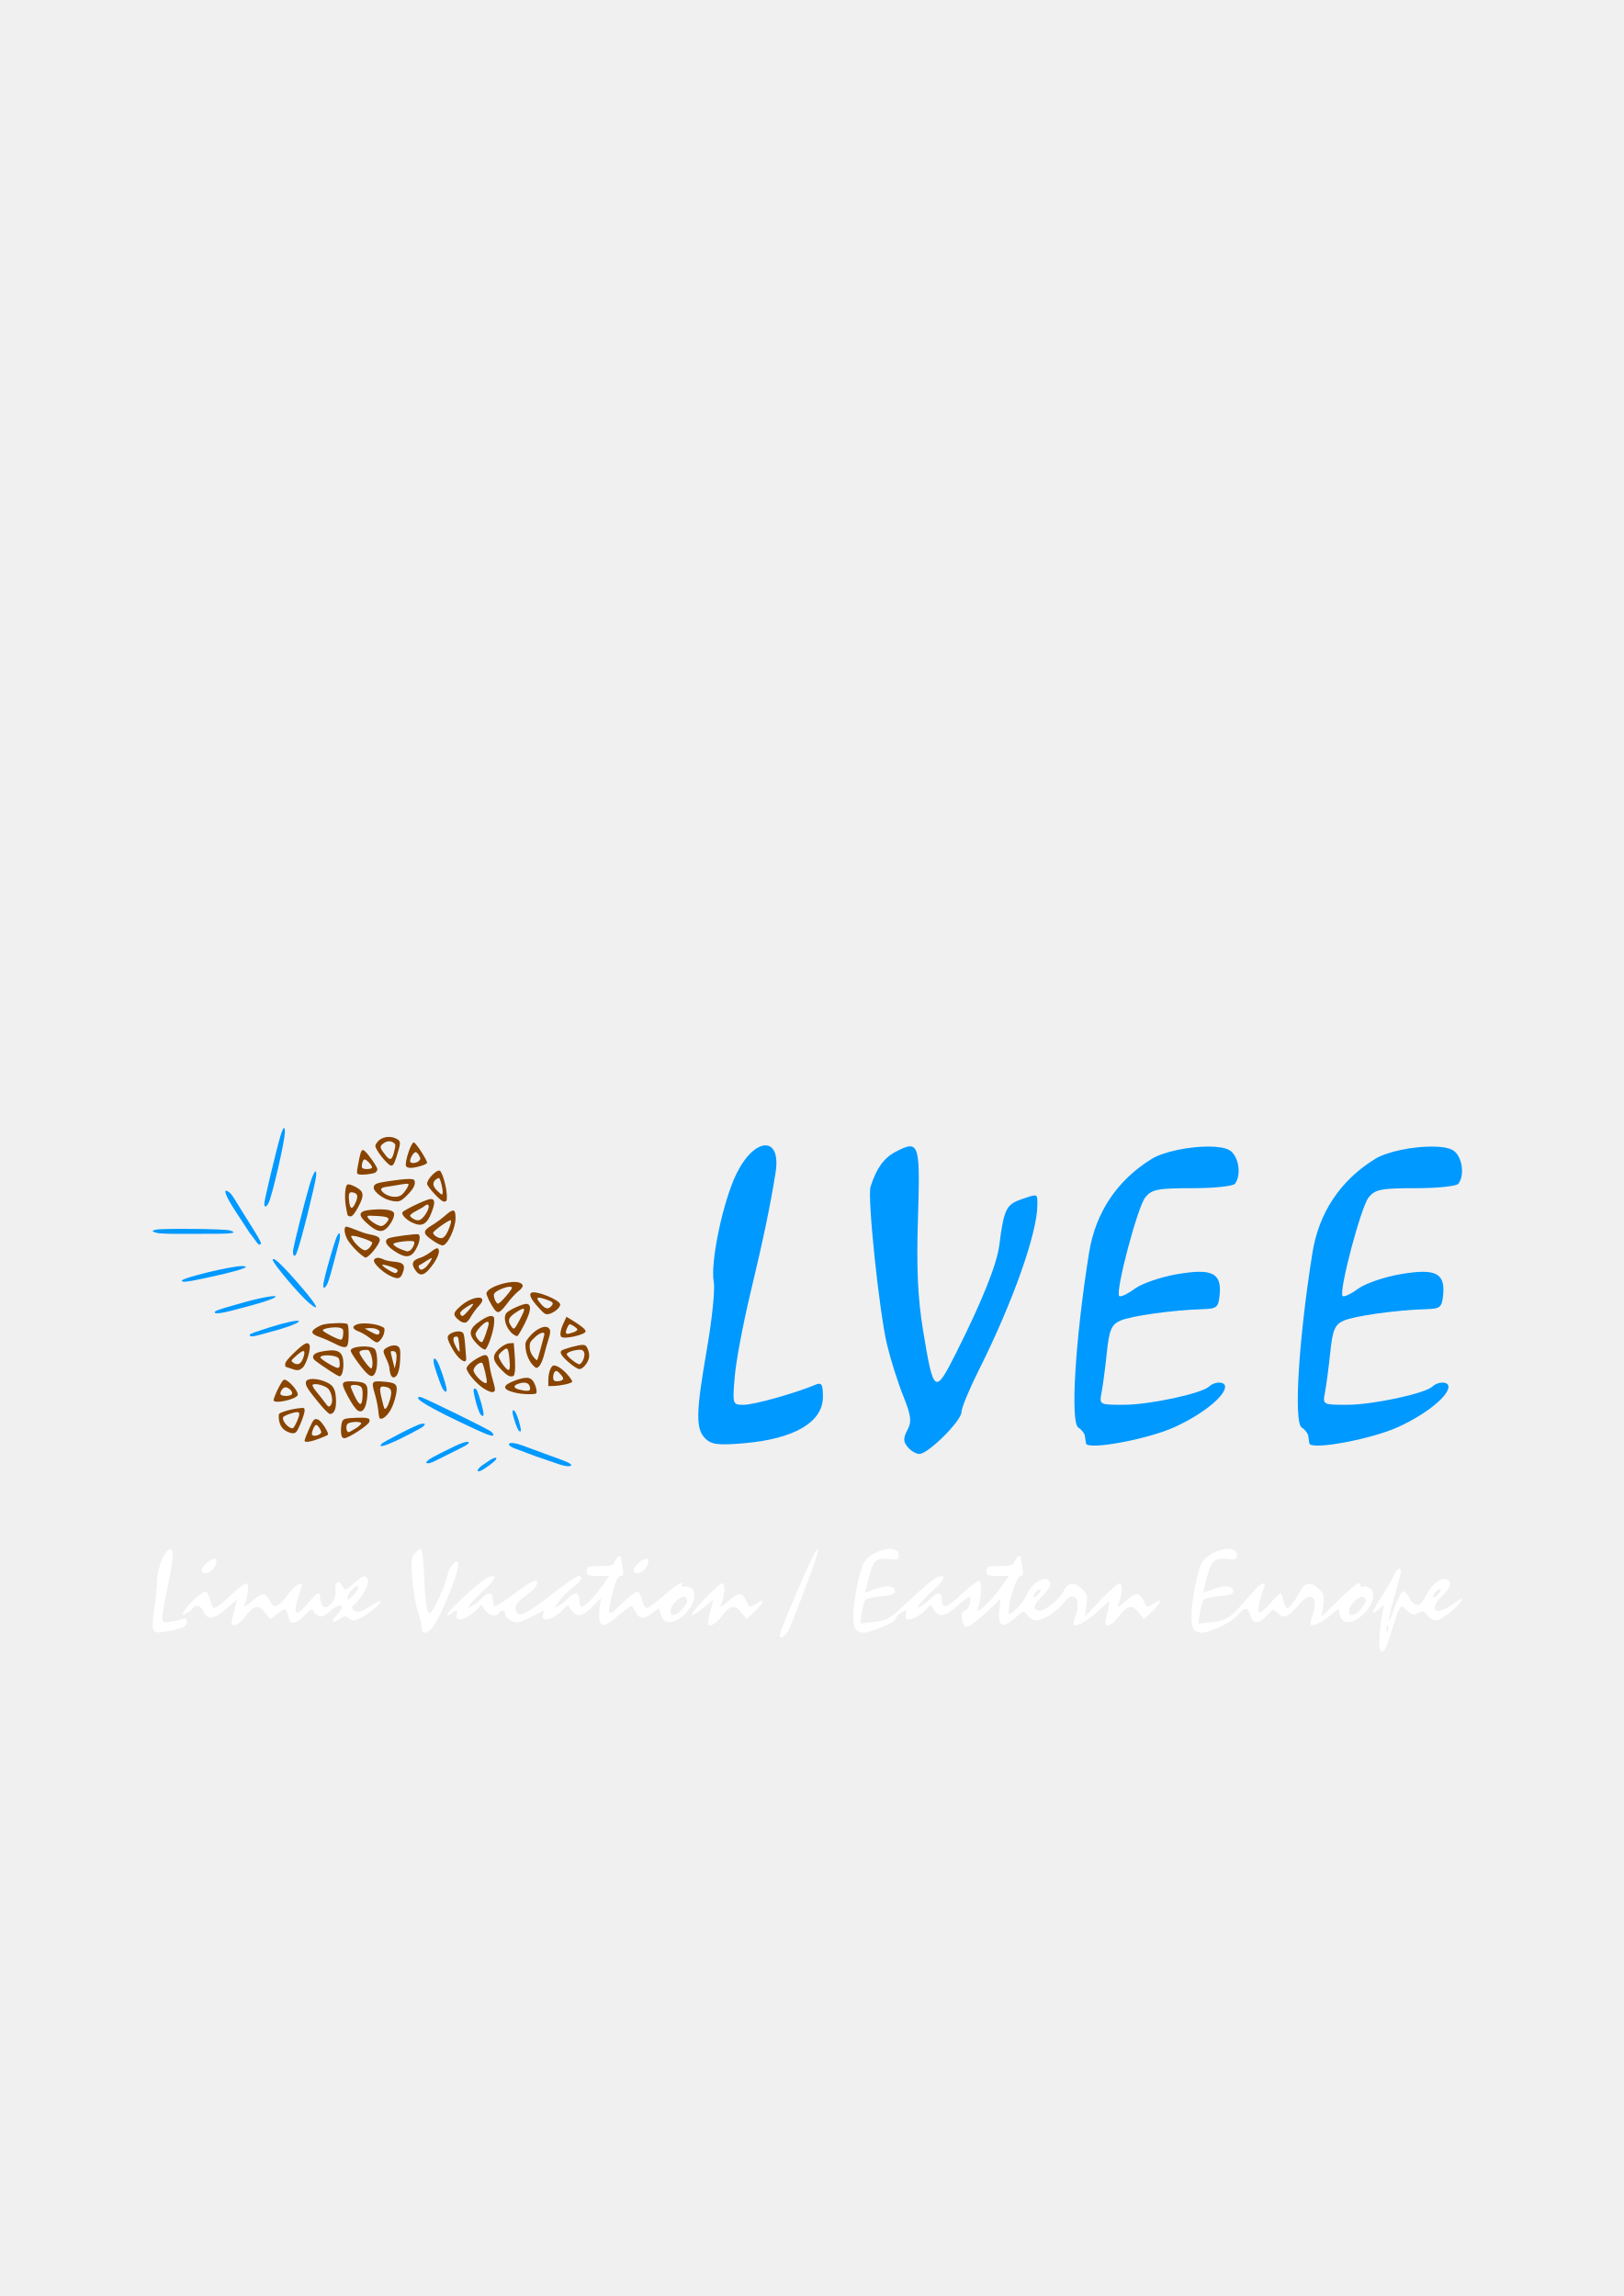
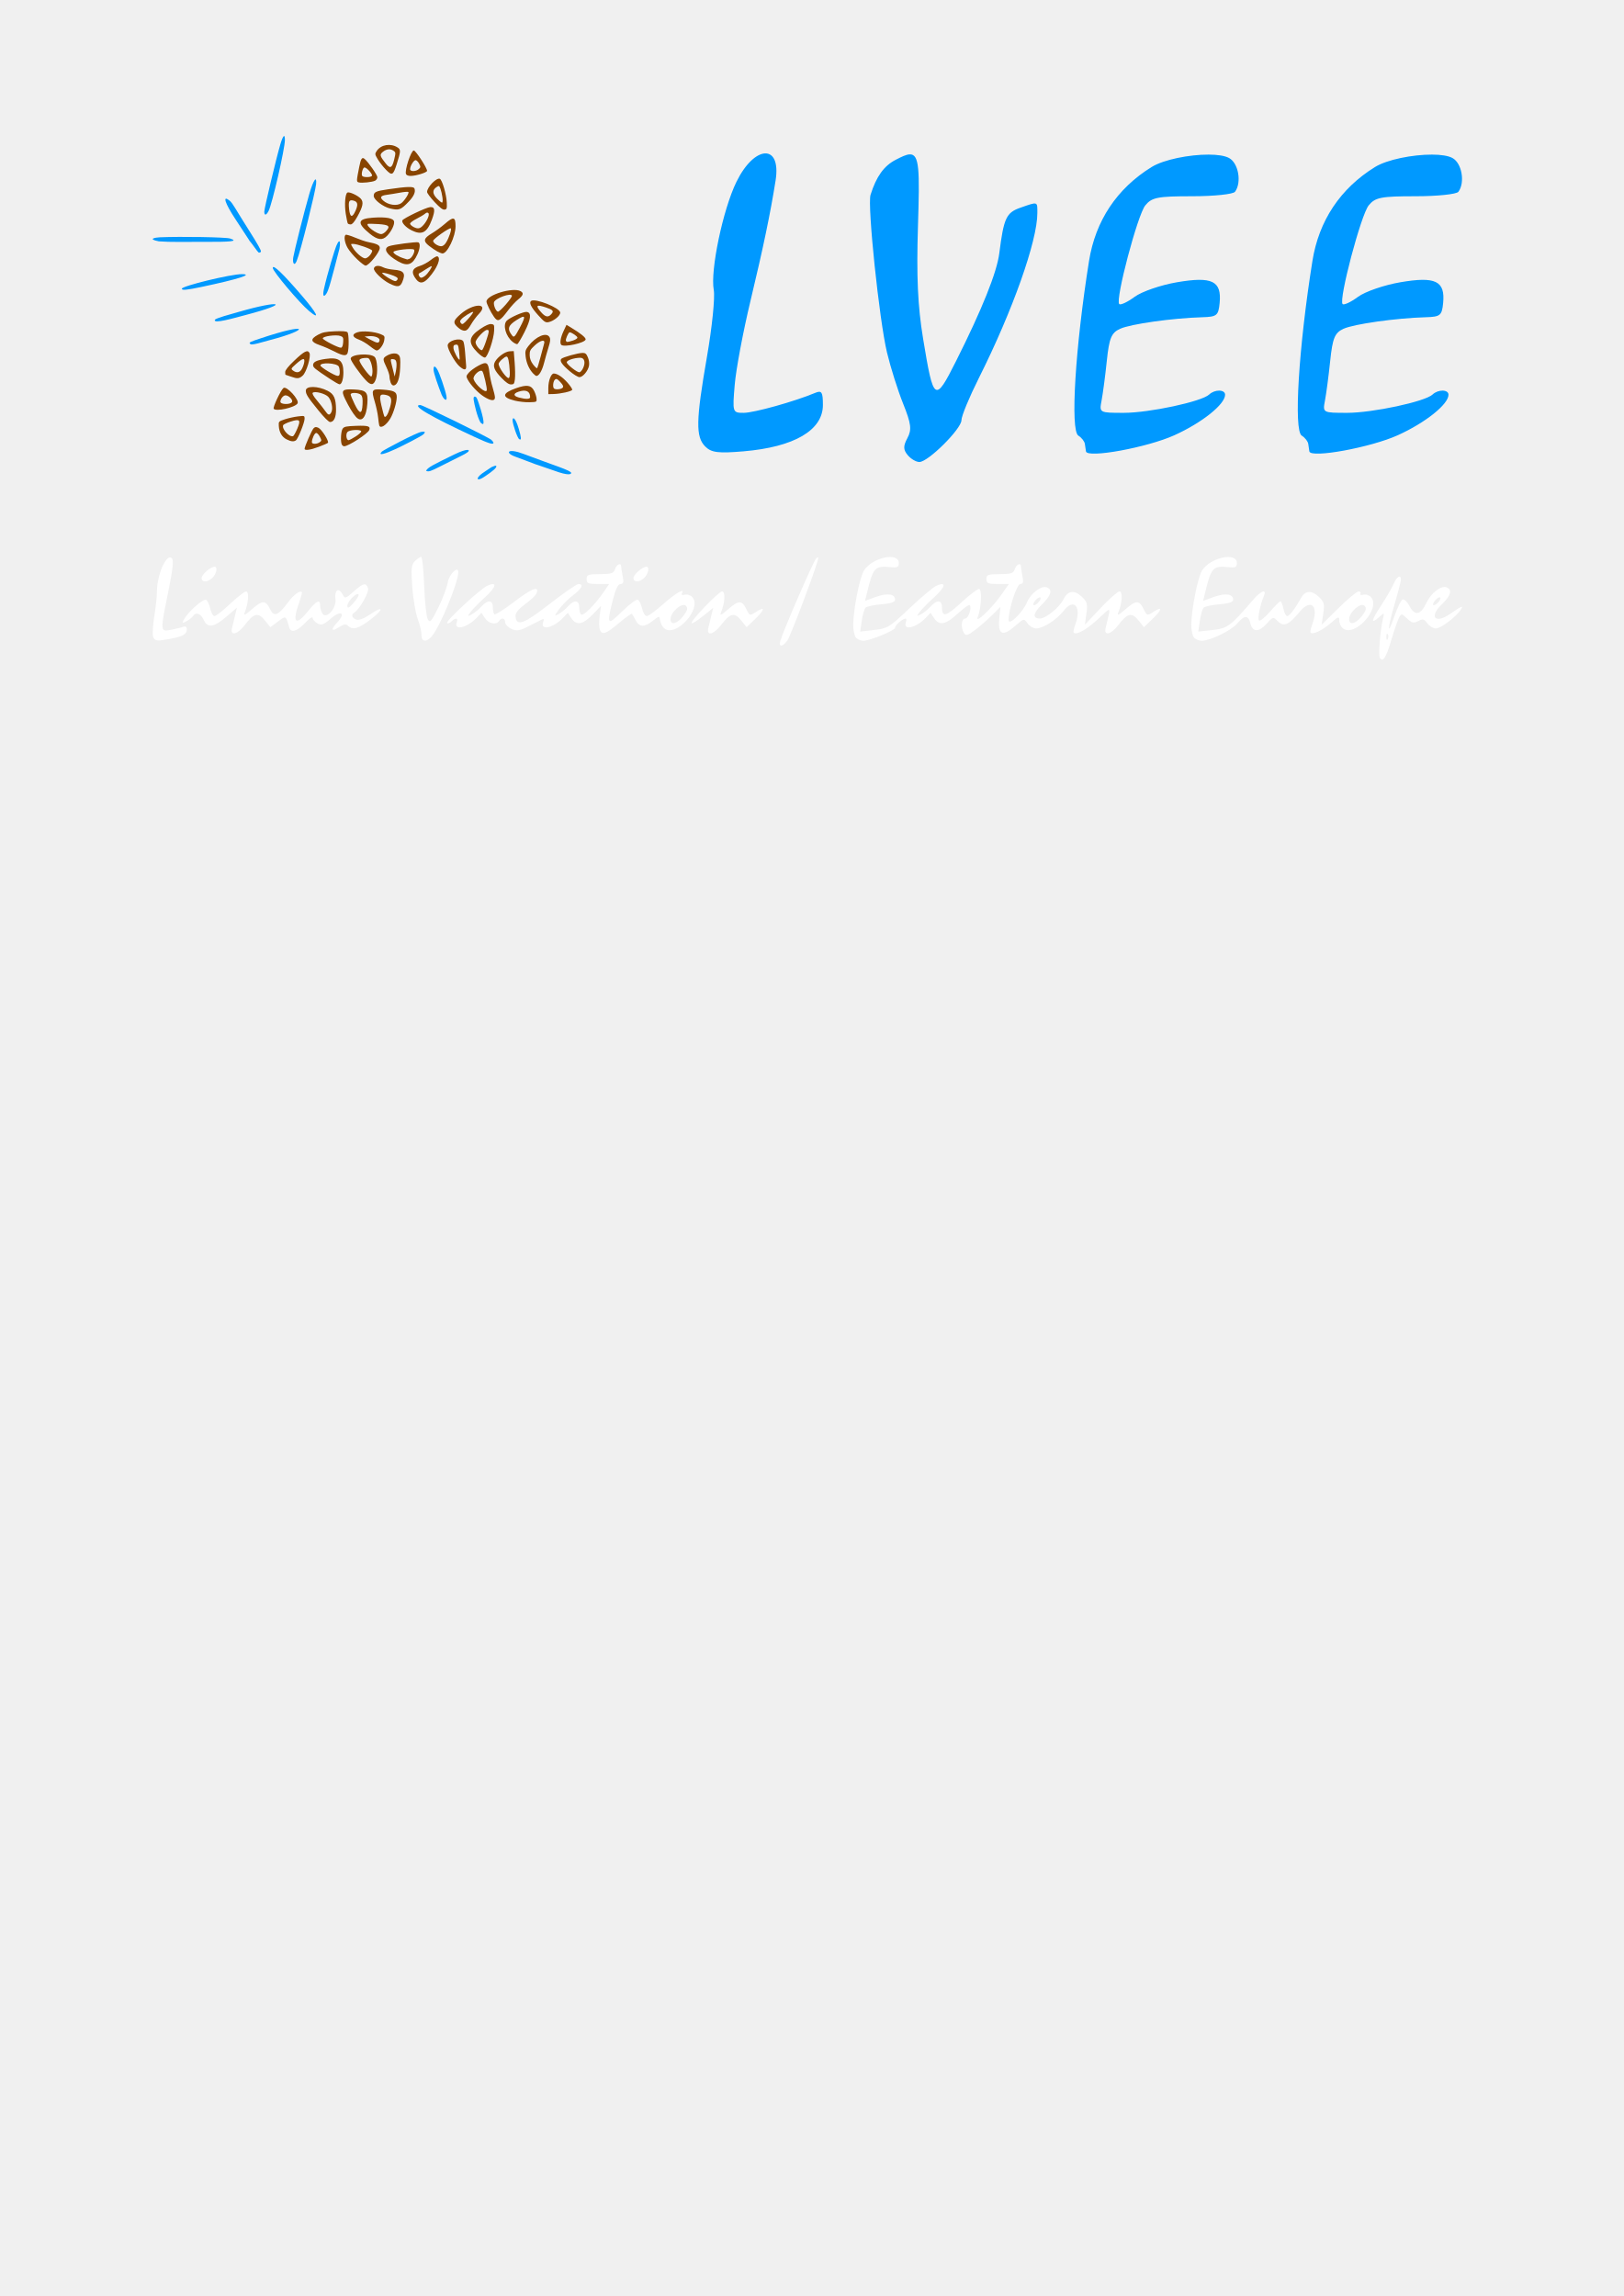
- <svg xmlns="http://www.w3.org/2000/svg" id="svg3904" width="744.094" height="1052.362" version="1.0">
+ <svg xmlns="http://www.w3.org/2000/svg" id="blue_black_" width="744.094" height="1052.362" version="1.0">
  <defs id="defs3907">
    </defs>
-   <g id="g4290">
+   <g id="g4290" transform="translate(-2.5744722e-7,-454.66)">
    <path style="fill:#0099ff;fill-opacity:1" d="m 195.246,670.453 c 0.752,-1.565 3.3,-2.768 12.809,-7.431 6.761,-3.316 7.61,-2.055 6.209,-1.072 -1.779,1.248 -1.589,0.94 -12.758,6.606 -4.05,2.054 -5.071,2.483 -6.261,1.896 z m 25.688,1.218 c 0.595,-0.481 3.715,-2.478 4.375,-2.935 2.176,-1.049 2.506,-0.592 1.893,0.296 -0.849,1.23 -4.184,3.461 -5.821,4.52 -2.805,1.743 -3.566,0.446 -0.447,-1.882 z m 33.137,-1.257 c -18.408,-6.392 0.976,0.571 -18.145,-6.525 -4.618,-1.714 -3.406,-4 4.099,-1.148 13.646,5.185 21.733,7.546 21.733,8.708 0,0.603 -1.298,1.322 -7.687,-1.035 z m -79.01,-8.829 c 1.253,-0.928 15.337,-8.456 18.034,-8.977 2.41,-0.357 1.436,0.433 1.09,1.004 -0.943,0.994 -10.337,5.691 -12.573,6.723 -5.29,2.441 -8.714,3.465 -6.551,1.25 z m 42.184,-6.767 c -20.175,-9.355 -28.931,-14.518 -24.621,-14.518 1.121,0 31.189,14.741 32.514,15.939 0.549,0.496 0.997,1.114 0.997,1.372 0,1 -2.201,0.309 -8.891,-2.793 z m 20.727,1.15 c -0.872,-0.469 -3.056,-6.92 -3.079,-8.722 -0.018,-1.509 1.214,-1.571 2.865,4.043 1.078,3.667 1.346,5.389 0.214,4.679 z m -17.808,-7.695 c -1.595,-2.885 -2.787,-8.384 -3.082,-10.287 -0.349,-2.255 1.02,-1.552 1.344,-0.989 0.712,1.236 3.386,9.57 3.158,11.538 -0.162,0.695 -0.286,0.465 -0.602,0.388 -0.273,-0.088 -0.584,-0.484 -0.819,-0.649 z m -17.761,-12.649 c -1.59,-4.041 -3.723,-10.05 -3.723,-11.595 0,-1.666 0.524,-1.867 1.631,-0.179 1.053,1.607 3.708,9.406 4.267,12.328 0.473,2.473 -0.838,2.274 -2.174,-0.555 z m -87.691,-23.323 c -1.089,-0.677 0.551,-1.16 4.581,-2.512 22.805,-7.655 22.704,-4.027 4.572,0.698 -3.407,0.888 -8.851,2.695 -9.153,1.814 z M 98.469,601.276 c 0.262,-0.787 7.345,-2.617 11.114,-3.711 18.994,-5.513 24.212,-4.086 3.06,1.454 -5.318,1.393 -14.98,4.24 -14.174,2.257 z m 43.151,-4.085 c -4.397,-3.674 -16.615,-18.17 -16.615,-19.714 0,-1.854 4.514,2.434 13.196,12.537 7.249,8.434 8.786,11.662 3.419,7.177 z m 6.789,-9.85 c 1.588,-7.282 5.055,-18.463 5.667,-19.894 2.128,-4.972 1.82,-0.107 1.488,1.175 -3.733,14.451 -4.916,19.02 -5.995,20.634 -1.133,1.696 -1.813,1.282 -1.161,-1.915 z m -65.078,-0.339 c 0,-1.25 22.504,-6.725 27.505,-6.692 5.467,0.036 -1.628,2.297 -18.242,5.812 -7.017,1.485 -9.263,1.698 -9.263,0.88 z m 51.055,-14.365 c 0.44,-2.754 4.952,-20.82 7.422,-29.293 1.833,-6.289 3.433,-8.439 3.059,-4.346 -0.311,3.407 -7.021,30.749 -8.933,35.339 -1.051,2.524 -1.968,0.931 -1.548,-1.7 z m -16.572,-3.028 c -8.355,-11.468 3.24,5.442 -9.727,-14.188 -5.225,-7.91 -6.041,-11.237 -3.171,-9.027 1.03,0.793 1.061,0.635 5.391,7.779 1.903,3.139 4.908,7.758 6.377,10.203 2.582,4.298 3.476,5.912 2.53,5.912 -0.248,0 -0.392,0.702 -1.4,-0.679 z m -45.041,-4.334 c -5.422,-1.067 -1.562,-1.767 0.427,-1.854 9.879,-0.426 30.337,-0.058 32.219,0.551 3.946,1.277 0.901,1.615 -12.811,1.54 -8.328,-0.046 -14.363,0.199 -19.835,-0.238 z m 48.343,-13.604 c 0,-1.523 5.411,-24.244 7.311,-30.698 1.27,-4.314 2.135,-5.19 2.135,-2.16 0,4.019 -5.822,29.335 -7.487,32.554 -1.063,2.056 -1.96,2.195 -1.96,0.304 z" id="path3857" />
    <path id="path2468" d="m 139.59,660.373 c 0,-1.027 3.326,-8.623 4.126,-9.423 0.667,-0.667 1.111,-0.707 2.219,-0.202 1.497,0.682 4.989,6.235 4.333,6.891 -0.22,0.22 -2.093,1.037 -4.162,1.816 -3.825,1.44 -6.516,1.819 -6.516,0.918 z m 6.905,-3.015 c 0.945,-0.691 0.951,-0.84 0.092,-2.5 -0.502,-0.971 -1.257,-1.766 -1.678,-1.766 -0.733,0 -1.985,2.681 -1.985,4.25 0,0.962 2.263,0.972 3.571,0.016 z m 10.102,0.967 c -0.625,-1.628 -0.344,-6.123 0.451,-7.211 0.667,-0.912 1.62,-1.109 6.184,-1.274 5.466,-0.198 6.653,0.183 5.987,1.92 -0.641,1.672 -9.55,7.444 -11.488,7.444 -0.438,0 -0.948,-0.396 -1.133,-0.879 z m 6.443,-3.639 c 1.491,-0.957 2.613,-2.019 2.494,-2.362 -0.325,-0.937 -5.267,-0.701 -6.267,0.299 -0.928,0.928 -0.568,3.801 0.477,3.801 0.322,0 1.805,-0.783 3.296,-1.739 z m -31.675,1.365 c -2.149,-1.059 -3.43,-3.252 -3.6,-6.161 -0.12,-2.043 -0.072,-2.094 2.794,-3.045 1.604,-0.532 4.292,-1.129 5.973,-1.327 2.996,-0.352 3.058,-0.331 3.058,1.049 0,1.775 -3.045,9.332 -4.005,9.941 -1.061,0.673 -2.169,0.553 -4.22,-0.457 z m 4.836,-4.827 c 1.764,-4.134 1.269,-4.685 -3.003,-3.338 -1.751,0.552 -3.3,1.309 -3.443,1.681 -0.669,1.744 2.797,5.556 4.547,5 0.301,-0.096 1.155,-1.6 1.899,-3.343 z m 37.591,-1.606 c -0.117,-0.382 -0.353,-2.055 -0.524,-3.717 -0.171,-1.662 -0.85,-4.836 -1.508,-7.053 -1.674,-5.64 -1.446,-5.993 3.632,-5.609 5.259,0.398 6.428,1.012 6.428,3.379 0,2.395 -1.479,7.362 -2.92,9.805 -1.895,3.214 -4.585,4.897 -5.108,3.195 z m 4.926,-8.194 c 1.105,-3.939 0.657,-5.241 -1.984,-5.77 -2.754,-0.551 -3.031,0.19 -1.895,5.066 0.553,2.373 1.122,4.514 1.264,4.758 0.549,0.942 1.725,-0.881 2.615,-4.054 z m -32.885,1.238 c -4.868,-6.005 -5.688,-7.299 -5.688,-8.972 0,-2.256 5.522,-2.193 10.04,0.115 2.848,1.455 3.745,3.451 3.809,8.466 0.046,3.665 -0.962,5.819 -2.724,5.819 -0.641,0 -2.717,-2.073 -5.437,-5.428 z m 6.003,0.941 c 0.848,-1.585 0.143,-5.26 -1.34,-6.984 -1.327,-1.542 -6.258,-2.847 -7.2,-1.905 -0.326,0.326 0.409,1.633 1.956,3.476 1.363,1.625 3.039,3.767 3.724,4.76 1.453,2.106 2.014,2.234 2.86,0.653 z m 11.278,2.125 c -1.379,-1.542 -3.227,-4.602 -5.003,-8.283 -1.879,-3.896 -1.273,-4.535 4.047,-4.266 5.701,0.288 6.532,1.132 6.2,6.298 -0.418,6.486 -2.652,9.149 -5.244,6.251 z m 3.033,-5.775 c 0.123,-2.555 -0.06,-3.626 -0.734,-4.301 -1.068,-1.068 -4.706,-1.225 -4.713,-0.203 -0.003,0.382 0.81,2.371 1.806,4.421 2.33,4.795 3.414,4.82 3.642,0.083 z m -40.721,2.034 c -0.437,-0.707 3.206,-8.431 4.472,-9.482 1.389,-1.153 7.466,5.498 6.457,7.066 -1.233,1.915 -10.035,3.861 -10.928,2.415 z m 8.439,-3.152 c 0.391,-1.019 -1.598,-2.97 -3.028,-2.97 -1.038,0 -2.32,1.595 -2.344,2.917 -0.025,1.372 4.846,1.42 5.371,0.052 z m 102.133,-0.522 c -6.187,-1.517 -6.027,-3.417 0.484,-5.715 4.916,-1.735 6.902,-1.463 8.243,1.131 0.577,1.117 1.1,2.742 1.162,3.612 0.111,1.564 0.076,1.582 -3.222,1.685 -1.834,0.057 -4.834,-0.263 -6.666,-0.713 z m 6.944,-1.651 c 0,-2.748 -1.99,-3.624 -5.474,-2.41 -2.351,0.82 -2.208,1.936 0.334,2.611 3.28,0.871 5.14,0.798 5.14,-0.202 z m -21.163,-0.196 c -2.658,-1.67 -6.155,-5.368 -7.496,-7.926 -0.716,-1.367 -0.671,-1.622 0.544,-3.056 0.729,-0.861 2.702,-2.304 4.385,-3.207 3.825,-2.054 4.546,-1.613 5.079,3.102 0.211,1.862 0.864,4.921 1.453,6.797 0.588,1.876 1.073,3.974 1.077,4.662 0.01,1.76 -1.869,1.621 -5.042,-0.372 z m 1.273,-2.823 c 0.328,-0.802 -1.423,-8.363 -2.06,-8.891 -1.133,-0.94 -4.437,2.161 -3.947,3.705 0.818,2.577 5.441,6.568 6.007,5.186 z m 28.225,-1.129 c 0,-3.317 1.253,-6.65 2.5,-6.65 1.625,0 4.014,1.599 6.342,4.244 1.266,1.438 2.213,2.884 2.106,3.214 -0.234,0.72 -5.295,1.861 -8.586,1.935 l -2.362,0.054 0,-2.796 z m 6.582,-0.156 c 0.458,-0.552 0.199,-1.174 -1.061,-2.554 -1.366,-1.495 -1.814,-1.702 -2.482,-1.147 -0.828,0.687 -1.123,3.382 -0.446,4.06 0.645,0.645 3.358,0.4 3.989,-0.359 z m -78.816,-2.322 c -0.306,-0.806 -0.557,-2.076 -0.557,-2.821 0,-0.746 -0.625,-2.651 -1.389,-4.235 -1.706,-3.536 -1.721,-4.103 -0.139,-5.105 2.187,-1.385 4.614,-1.625 5.679,-0.56 0.79,0.79 0.919,1.776 0.751,5.725 -0.215,5.057 -1.206,7.966 -2.821,8.277 -0.629,0.121 -1.161,-0.326 -1.524,-1.28 z m 2.66,-8.895 c -0.121,-1.244 -0.478,-1.712 -1.412,-1.845 -1.404,-0.199 -1.445,-0.051 -0.745,2.678 0.274,1.07 0.684,2.695 0.91,3.612 l 0.412,1.667 0.498,-2.223 c 0.274,-1.222 0.425,-2.973 0.337,-3.89 z m -30.445,7.221 c -7.102,-4.709 -7.779,-5.263 -7.779,-6.363 0,-1.451 1.604,-2.242 5.753,-2.84 6.085,-0.877 8.138,0.672 8.138,6.139 0,3.172 -0.786,5.589 -1.792,5.513 -0.39,-0.03 -2.334,-1.132 -4.32,-2.449 z m 4.437,-3.193 c -0.005,-0.993 -0.224,-2.146 -0.488,-2.563 -1.007,-1.59 -8.427,-1.966 -8.371,-0.424 0.028,0.778 6.569,4.724 7.895,4.764 0.734,0.022 0.97,-0.413 0.964,-1.777 z m 11.925,3.757 c -2.698,-2.861 -6.916,-8.878 -6.916,-9.867 0,-2.072 9.067,-2.703 11.005,-0.765 1.194,1.194 1.532,7.176 0.569,10.063 -0.984,2.952 -2.264,3.108 -4.658,0.569 z m 3.086,-4.224 c 0,-1.214 -0.369,-3.09 -0.819,-4.169 -0.757,-1.811 -0.98,-1.948 -2.913,-1.788 -1.335,0.111 -2.151,0.48 -2.253,1.019 -0.202,1.067 4.806,7.874 5.484,7.455 0.276,-0.17 0.502,-1.303 0.502,-2.518 z m 59.088,3.137 c -3.305,-3.412 -4.079,-5.388 -2.913,-7.439 1.28,-2.253 4.648,-4.631 6.696,-4.728 l 1.863,-0.088 0.415,5.279 c 0.228,2.903 0.275,6.341 0.105,7.64 -0.276,2.102 -0.471,2.362 -1.772,2.362 -1.042,0 -2.306,-0.87 -4.393,-3.025 z m 3.821,-2.858 c -0.27,-4.674 -0.746,-6.897 -1.477,-6.897 -0.894,0 -3.644,2.524 -3.644,3.344 0,1.648 3.688,6.819 4.635,6.499 0.401,-0.136 0.585,-1.245 0.486,-2.947 z m -100.417,2.256 c -1.222,-0.44 -2.285,-0.804 -2.362,-0.809 -0.076,-0.005 -0.139,-0.571 -0.14,-1.259 -0.001,-0.833 1.386,-2.572 4.154,-5.21 4.535,-4.322 6.111,-5.129 6.952,-3.559 0.824,1.54 -1.354,8.884 -3.095,10.436 -1.62,1.443 -2.447,1.504 -5.508,0.401 z m 4.98,-3.208 c 0.461,-0.704 0.998,-2.079 1.194,-3.056 0.486,-2.431 -0.536,-2.295 -3.673,0.491 -2.401,2.133 -2.458,2.253 -1.422,3.032 1.552,1.168 2.939,1.001 3.901,-0.468 z m 123.011,0.856 c -3.625,-3.036 -4.867,-4.846 -3.952,-5.761 0.782,-0.782 7.716,-2.706 9.752,-2.706 1.28,0 1.725,0.374 2.419,2.035 0.525,1.256 0.718,2.738 0.505,3.873 -0.444,2.368 -2.836,5.207 -4.379,5.199 -0.66,-0.003 -2.616,-1.191 -4.345,-2.639 z m 6.006,-1.463 c 1.23,-2.578 0.659,-4.782 -1.238,-4.782 -2.855,0 -6.409,1.215 -6.233,2.13 0.202,1.048 4.641,4.538 5.772,4.538 0.44,0 1.204,-0.849 1.699,-1.886 z m -22.982,2.303 c -1.789,-1.957 -2.971,-4.679 -3.324,-7.657 -0.284,-2.398 -0.136,-2.981 1.198,-4.731 3.447,-4.52 8.419,-6.615 9.759,-4.113 0.472,0.881 0.364,1.925 -0.475,4.584 -0.597,1.894 -1.526,5.169 -2.065,7.279 -0.893,3.495 -2.312,5.889 -3.492,5.889 -0.252,0 -0.973,-0.563 -1.602,-1.25 z m 3.514,-7.5 c 0.699,-2.675 1.438,-5.426 1.641,-6.114 0.606,-2.052 -1.689,-1.565 -4.358,0.925 -2.037,1.9 -2.324,2.461 -2.273,4.438 0.041,1.543 0.542,2.895 1.576,4.251 0.834,1.094 1.657,1.848 1.83,1.676 0.172,-0.172 0.885,-2.501 1.584,-5.176 z m -37.215,4.299 c -2.008,-1.763 -5.357,-7.701 -5.357,-9.498 0,-2.188 5.652,-3.802 7.097,-2.026 0.311,0.382 0.709,2.695 0.884,5.14 0.175,2.445 0.389,5.171 0.475,6.058 0.218,2.247 -0.79,2.353 -3.099,0.326 z m -0.119,-6.632 c -0.347,-3.068 -0.508,-3.404 -1.562,-3.253 -0.931,0.133 -1.14,0.496 -1.007,1.748 0.155,1.456 2.364,5.519 2.777,5.106 0.099,-0.099 0.006,-1.719 -0.207,-3.601 z m 8.417,0.318 c -4.458,-4.458 -4.133,-7.144 1.307,-10.795 2.382,-1.599 4.035,-2.334 4.996,-2.223 1.345,0.156 1.43,0.343 1.343,2.945 -0.127,3.81 -2.953,12.171 -4.192,12.4 -0.545,0.101 -2.018,-0.892 -3.454,-2.328 z m 3.906,-5.099 c 1.529,-4.613 1.59,-5.251 0.499,-5.251 -1.281,0 -5.279,4.287 -5.279,5.66 0,1.327 2.115,3.915 2.968,3.631 0.292,-0.098 1.108,-1.915 1.812,-4.039 z m -69.514,4.629 c -1.834,-0.954 -4.834,-2.255 -6.668,-2.891 -4.236,-1.469 -4.459,-2.735 -0.833,-4.735 2.027,-1.119 3.482,-1.423 7.683,-1.607 3.504,-0.154 5.394,-0.016 5.834,0.425 0.683,0.683 0.756,7.407 0.103,9.464 -0.502,1.581 -2.166,1.403 -6.119,-0.655 z m 4.061,-4.191 c 0.15,-2.076 0.006,-2.421 -1.211,-2.884 -1.93,-0.734 -8.128,0.096 -8.128,1.087 0,0.709 7.263,4.437 8.335,4.278 0.558,-0.083 0.89,-0.904 1.004,-2.482 z m 12.196,1.721 c -1.381,-1.12 -3.601,-2.439 -4.934,-2.931 -3.147,-1.162 -3.433,-2.487 -0.731,-3.379 2.368,-0.782 7.792,-0.332 10.711,0.887 1.783,0.745 1.882,0.921 1.574,2.817 -0.334,2.059 -2.253,4.642 -3.449,4.642 -0.363,0 -1.79,-0.916 -3.171,-2.036 z m 4.482,-2.592 c 0.229,-1.183 -2.216,-2.151 -4.871,-1.928 l -1.976,0.166 2.778,1.501 c 3.018,1.63 3.794,1.68 4.069,0.261 z m 83.262,2.036 c -0.747,-0.747 -0.325,-3.316 1.021,-6.206 l 1.38,-2.965 2.087,1.259 c 4.444,2.679 6.845,4.638 6.687,5.455 -0.306,1.592 -9.926,3.706 -11.175,2.457 z m 5.261,-1.94 c 1.181,-0.354 2.148,-0.973 2.148,-1.375 0,-0.619 -2.66,-2.427 -3.57,-2.427 -0.562,0 -2.029,3.372 -1.699,3.906 0.42,0.679 0.518,0.676 3.12,-0.104 z m -27.501,0.606 c -3.19,-2.509 -4.67,-7.794 -2.727,-9.737 1.48,-1.48 7.726,-4.223 9.155,-4.02 2.304,0.327 1.958,3.325 -1.073,9.322 -1.46,2.888 -2.925,5.333 -3.256,5.433 -0.33,0.1 -1.275,-0.349 -2.099,-0.998 z m 3.226,-6.488 c 2.965,-5.583 2.712,-6.178 -1.489,-3.514 -3.939,2.498 -4.37,4.066 -1.956,7.116 0.795,1.005 1.254,0.524 3.446,-3.602 z m -26.642,1.001 c -0.611,-0.256 -1.695,-1.095 -2.409,-1.864 -1.552,-1.671 -1.207,-2.63 1.935,-5.389 5.815,-5.106 13.288,-5.198 8.376,-0.103 -1.084,1.124 -2.698,3.295 -3.586,4.823 -1.674,2.879 -2.431,3.324 -4.316,2.533 z m 5.26,-8.261 c -0.576,-0.217 -4.475,2.225 -5.475,3.43 -0.612,0.737 -0.621,1.07 -0.05,1.758 0.611,0.736 1.057,0.458 3.342,-2.084 1.451,-1.613 2.433,-3.01 2.183,-3.104 z m 29.821,1.497 c -3.262,-3.604 -4.347,-5.853 -3.174,-6.577 1.987,-1.228 12.961,3.159 13.267,5.304 0.198,1.387 -2.886,3.965 -5.327,4.453 -1.421,0.284 -1.954,-0.071 -4.767,-3.18 z m 6.006,-0.457 c 1.274,-1.408 0.851,-1.969 -2.291,-3.039 -4.576,-1.559 -5.143,-1.038 -2.343,2.151 1.945,2.216 3.213,2.458 4.634,0.888 z m -26.252,1.215 c -1.542,-2.189 -3.444,-6.067 -3.444,-7.022 0,-2.987 12.042,-6.668 15.595,-4.766 1.609,0.861 1.312,1.922 -1.067,3.806 -1.178,0.933 -3.227,3.142 -4.554,4.909 -3.884,5.172 -4.761,5.585 -6.53,3.074 z m 5.391,-5.632 c 1.558,-1.799 2.833,-3.582 2.833,-3.962 0,-1.724 -7.903,1.123 -8.245,2.97 -0.258,1.396 0.998,4.262 1.868,4.262 0.391,0 1.986,-1.472 3.544,-3.27 z m -53.254,-9.62 c -3.299,-1.633 -7.413,-5.612 -7.163,-6.927 0.255,-1.338 2.199,-1.577 4.24,-0.522 0.897,0.464 3.04,0.949 4.763,1.079 4.768,0.358 5.671,1.64 3.989,5.665 -0.97,2.322 -2.249,2.477 -5.829,0.705 z m 3.728,-2.138 c 0.116,-0.602 -0.888,-1.189 -3.466,-2.027 -1.996,-0.649 -3.63,-0.976 -3.63,-0.727 0,0.742 5.173,3.94 6.088,3.764 0.465,-0.089 0.918,-0.544 1.008,-1.01 z m 8.526,0.258 c -2.53,-3.216 -2.005,-5.137 1.701,-6.231 1.335,-0.394 3.528,-1.588 4.873,-2.652 1.345,-1.064 2.715,-1.847 3.044,-1.738 1.948,0.64 -0.008,5.511 -3.976,9.903 -2.301,2.547 -4.031,2.767 -5.643,0.718 z m 4.14,-1.772 c 1.26,-1.054 3.231,-3.99 2.901,-4.32 -0.114,-0.114 -1.322,0.531 -2.684,1.435 -1.362,0.903 -2.709,1.721 -2.993,1.817 -0.743,0.251 0.067,2.055 0.916,2.041 0.392,-0.007 1.228,-0.444 1.859,-0.972 z m -31.173,-7.419 c -1.656,-1.566 -3.641,-3.923 -4.412,-5.239 -1.395,-2.381 -1.854,-5.46 -0.901,-6.049 0.275,-0.17 2.213,0.413 4.306,1.295 2.093,0.882 4.681,1.775 5.751,1.983 4.347,0.847 5.557,1.449 5.557,2.768 0,1.909 -4.99,8.089 -6.532,8.089 -0.417,0 -2.112,-1.281 -3.768,-2.847 z m 5.83,-1.97 c 0.642,-0.816 1.082,-1.753 0.979,-2.084 -0.217,-0.693 -6.719,-3 -8.625,-3.06 -1.279,-0.041 -1.28,-0.038 -0.278,1.681 1.337,2.292 4.399,4.947 5.706,4.947 0.578,0 1.577,-0.667 2.218,-1.483 z m 12.806,2.826 c -5.255,-2.988 -6.947,-5.843 -4.104,-6.924 1.819,-0.691 12.473,-2.095 13.411,-1.767 1.003,0.351 0.832,2.823 -0.38,5.493 -2.203,4.852 -4.544,5.691 -8.928,3.198 z m 5.254,-1.132 c 1.259,-0.483 2.764,-3.529 2.081,-4.211 -0.744,-0.744 -9.125,0.193 -9.409,1.051 -0.221,0.667 2.272,2.202 4.849,2.986 0.766,0.233 1.435,0.445 1.486,0.471 0.051,0.026 0.498,-0.108 0.993,-0.297 z m 12.805,-3.367 c -0.917,-0.489 -2.618,-1.636 -3.78,-2.548 -2.857,-2.242 -2.583,-3.476 1.28,-5.774 1.681,-1 4.371,-2.97 5.979,-4.378 3.913,-3.427 4.859,-3.203 4.847,1.145 -0.014,4.742 -3.77,12.543 -6.003,12.467 -0.36,-0.012 -1.405,-0.423 -2.322,-0.912 z m 4.055,-4.206 c 1.34,-2.221 2.565,-5.929 2.11,-6.384 -0.504,-0.504 -8.109,4.858 -8.109,5.717 0,1.006 2.189,2.473 3.69,2.473 0.783,0 1.611,-0.647 2.309,-1.806 z m -35.007,-3.919 c -6.088,-4.963 -5.69,-6.881 1.531,-7.375 5.956,-0.408 9.362,0.24 9.59,1.824 0.211,1.466 -1.196,4.359 -3.118,6.414 -2.165,2.314 -4.402,2.072 -8.003,-0.863 z m 7.315,-1.048 c 2.237,-2.401 1.587,-3.039 -3.448,-3.384 -2.52,-0.173 -4.699,-0.196 -4.842,-0.053 -0.887,0.887 4.108,4.624 6.207,4.644 0.523,0.005 1.461,-0.538 2.084,-1.207 z m 11.821,-0.514 c -2.607,-1.29 -4.679,-3.528 -4.219,-4.557 0.431,-0.965 10.908,-5.969 12.774,-6.102 2.138,-0.152 2.348,1.476 0.744,5.765 -2.246,6.005 -4.577,7.232 -9.3,4.894 z m 5.505,-2.525 c 1.688,-1.922 2.84,-4.718 2.205,-5.353 -0.416,-0.416 -0.88,-0.334 -1.575,0.278 -0.542,0.477 -2.298,1.526 -3.903,2.33 -1.604,0.804 -2.917,1.801 -2.917,2.217 0,0.415 0.801,1.143 1.78,1.617 1.89,0.915 2.861,0.676 4.41,-1.088 z m -34.748,-0.651 c -0.157,-0.253 -0.564,-2.191 -0.906,-4.306 -0.698,-4.32 -0.284,-9.447 0.796,-9.861 0.978,-0.375 4.822,1.431 6.098,2.866 1.365,1.534 0.95,3.626 -1.633,8.245 -1.335,2.387 -2.305,3.517 -3.018,3.517 -0.578,0 -1.179,-0.207 -1.336,-0.461 z m 3.587,-5.877 c 1.244,-2.813 0.975,-4.085 -0.969,-4.573 -1.991,-0.5 -2.386,0.25 -2.017,3.828 0.407,3.945 1.455,4.207 2.986,0.745 z m 15.802,-0.963 c -3.212,-0.742 -7.501,-4.026 -7.501,-5.744 0,-1.787 1,-2.247 6.668,-3.07 8.734,-1.267 11.613,-1.349 11.999,-0.341 0.605,1.577 -0.274,3.56 -2.697,6.083 -3.604,3.753 -4.349,4.023 -8.469,3.072 z m 5.11,-2.423 c 1.442,-1.01 3.767,-4.645 3.281,-5.131 -0.192,-0.192 -1.908,-0.059 -3.814,0.296 -1.906,0.355 -4.653,0.803 -6.104,0.997 -2.812,0.375 -3.291,1.131 -1.656,2.611 2.268,2.053 6.269,2.645 8.293,1.227 z m 15.261,-0.549 c -1.883,-2.013 -3.421,-4.088 -3.419,-4.611 0.008,-2.189 4.287,-6.622 5.823,-6.033 1.071,0.411 3.05,7.138 3.211,10.915 0.116,2.726 0.005,3.074 -1.031,3.222 -0.827,0.118 -2.146,-0.887 -4.584,-3.493 z m 3.623,-2.129 c -0.181,-1.32 -0.594,-3.098 -0.919,-3.951 -0.554,-1.457 -0.665,-1.501 -1.83,-0.731 -1.942,1.283 -1.87,3.055 0.21,5.202 1.003,1.034 2.058,1.881 2.345,1.881 0.296,0 0.38,-1.04 0.193,-2.4 z m -38.354,-6.857 c -1.091,-0.309 -1.084,-0.512 0.226,-7.135 0.751,-3.794 1.285,-4.592 2.434,-3.638 1.707,1.417 5.866,7.37 5.866,8.397 0,0.57 -0.457,1.281 -1.015,1.58 -1.257,0.673 -6.126,1.189 -7.511,0.796 z m 6.054,-3.012 c 0.425,-0.687 -2.386,-3.844 -3.422,-3.844 -0.776,0 -1.598,3.006 -1.06,3.876 0.468,0.757 4.01,0.732 4.482,-0.032 z m 15.595,-0.821 c -0.675,-1.758 2.323,-10.803 3.58,-10.803 0.866,0 6.08,8.006 6.08,9.335 0,0.761 -5.083,2.334 -7.543,2.334 -1.103,0 -1.911,-0.331 -2.117,-0.866 z m 5.845,-2.258 c 0.906,-0.82 0.921,-1.044 0.168,-2.5 -0.455,-0.88 -1.189,-1.6 -1.632,-1.6 -0.861,0 -2.5,2.714 -2.5,4.14 0,1.161 2.666,1.135 3.964,-0.04 z m -15.074,0.235 c -1.273,-1.314 -2.946,-3.457 -3.718,-4.76 -1.344,-2.272 -1.364,-2.429 -0.468,-3.797 1.91,-2.915 6.425,-3.652 9.607,-1.567 1.481,0.97 1.433,1.696 -0.516,7.835 -1.564,4.924 -2.107,5.178 -4.906,2.289 z m 3.804,-4.564 c 0.748,-3.065 0.734,-3.328 -0.22,-4.026 -1.46,-1.067 -3.213,-0.923 -4.899,0.404 -1.636,1.287 -1.491,1.907 1.265,5.388 1.999,2.526 2.909,2.109 3.855,-1.767 z" style="fill:#884400;fill-opacity:1" />
    <path id="path2437" d="m 350.629,524.971 c -3.778,0.128 -8.957,4.49 -13.14,13.04 -6.197,12.665 -12.061,40.653 -10.392,49.563 0.634,3.382 -0.774,17.099 -3.098,30.477 -5.118,29.465 -5.255,36.813 -0.799,41.269 2.801,2.801 6.005,3.185 17.587,2.198 23.195,-1.976 36.323,-9.66 36.323,-21.234 0,-5.937 -0.537,-6.805 -3.547,-5.546 -9.497,3.972 -28.064,9.143 -32.725,9.143 -5.147,0 -5.196,-0.163 -4.147,-12.79 0.585,-7.038 3.819,-24.294 7.195,-38.371 5.936,-24.754 9.167,-40.342 11.541,-55.308 1.341,-8.454 -1.018,-12.569 -4.796,-12.441 z m 66.15,0.45 c -1.541,0.103 -3.559,1.059 -6.245,2.448 -5.465,2.826 -8.908,7.622 -11.591,16.088 -1.515,4.78 3.973,57.354 7.544,72.295 1.615,6.757 4.939,17.298 7.394,23.432 3.717,9.286 4.018,11.921 1.949,15.788 -1.967,3.676 -1.913,5.308 0.15,7.794 1.434,1.728 3.842,3.148 5.346,3.148 4.023,0 19.285,-15.185 19.285,-19.186 0,-1.889 3.579,-10.533 7.944,-19.235 15.541,-30.986 26.83,-62.888 26.83,-75.643 0,-5.448 0.398,-5.337 -7.744,-2.498 -6.506,2.268 -7.644,4.703 -9.693,20.884 -1.107,8.743 -7.86,25.636 -19.835,49.463 -9.652,19.205 -10.304,18.791 -15.089,-10.342 -2.456,-14.953 -3.069,-28.409 -2.348,-51.611 0.802,-25.816 0.727,-33.135 -3.897,-32.825 z m 137.097,0.1 c -8.817,-0.022 -20.541,2.241 -26.13,5.696 -15.887,9.819 -25.731,24.599 -28.678,43.067 -6.323,39.626 -8.654,77.717 -4.896,80.039 1.511,0.934 2.857,2.68 2.998,3.847 0.141,1.167 0.359,2.696 0.5,3.397 0.65,3.239 28.131,-1.805 40.569,-7.444 12.665,-5.743 23.183,-14.159 23.183,-18.536 0,-2.466 -4.735,-2.533 -7.295,-0.1 -3.4,3.232 -27.444,8.394 -39.121,8.394 -11.179,0 -11.263,-0.005 -10.192,-5.596 0.593,-3.097 1.681,-11.286 2.398,-18.186 1.09,-10.49 2.101,-12.919 6.095,-14.739 4.812,-2.192 24.045,-4.906 37.672,-5.296 6.662,-0.191 7.385,-0.771 7.944,-6.495 0.99,-10.145 -3.418,-12.303 -19.535,-9.543 -7.432,1.273 -16.16,4.273 -19.435,6.695 -3.272,2.419 -6.449,3.893 -7.045,3.298 -1.896,-1.896 8.381,-40.82 11.941,-45.216 2.986,-3.687 5.727,-4.197 21.534,-4.197 9.953,0 18.758,-0.922 19.585,-2.048 3.155,-4.294 1.58,-13.172 -2.748,-15.488 -1.954,-1.046 -5.335,-1.539 -9.343,-1.549 z m 102.373,0 c -8.817,-0.022 -20.541,2.241 -26.13,5.696 -15.887,9.819 -25.731,24.599 -28.678,43.067 -6.323,39.626 -8.654,77.717 -4.896,80.039 1.511,0.934 2.857,2.68 2.998,3.847 0.141,1.167 0.359,2.696 0.5,3.397 0.65,3.239 28.131,-1.805 40.569,-7.444 12.665,-5.743 23.183,-14.159 23.183,-18.536 0,-2.466 -4.735,-2.533 -7.295,-0.1 -3.4,3.232 -27.444,8.394 -39.121,8.394 -11.179,0 -11.263,-0.005 -10.192,-5.596 0.593,-3.097 1.681,-11.286 2.398,-18.186 1.09,-10.49 2.101,-12.919 6.095,-14.739 4.812,-2.192 24.045,-4.906 37.672,-5.296 6.662,-0.191 7.435,-0.771 7.994,-6.495 0.99,-10.145 -3.468,-12.303 -19.585,-9.543 -7.432,1.273 -16.16,4.273 -19.435,6.695 -3.272,2.419 -6.449,3.893 -7.045,3.298 -1.896,-1.896 8.381,-40.82 11.941,-45.216 2.986,-3.687 5.727,-4.197 21.534,-4.197 9.953,0 18.758,-0.922 19.585,-2.048 3.155,-4.294 1.58,-13.172 -2.748,-15.488 -1.954,-1.046 -5.335,-1.539 -9.343,-1.549 z" style="fill:#0099ff;fill-opacity:1" />
    <path style="fill:#ffffff;fill-opacity:1" d="m 632.357,756.175 c -0.765,-1.238 0.124,-12.479 1.425,-18.004 0.663,-2.817 0.656,-2.819 -1.773,-0.667 -4,3.545 -3.655,1.621 0.971,-5.415 2.397,-3.645 4.965,-8.093 5.707,-9.885 1.372,-3.312 3.356,-4.417 3.313,-1.845 -0.013,0.777 -1.285,5.713 -2.827,10.968 -3.45,11.758 -3.566,15.715 -0.17,5.801 1.368,-3.994 3.087,-7.462 3.819,-7.706 0.732,-0.244 2.154,1.147 3.159,3.091 2.356,4.557 5.057,4.062 7.628,-1.398 2.218,-4.711 6.752,-8.231 9.328,-7.242 2.77,1.063 1.973,3.748 -2.36,7.957 -5.795,5.628 -2.811,8.898 3.89,4.263 5.302,-3.667 6.218,-4.063 5.124,-2.211 -1.902,3.219 -9.224,8.811 -11.537,8.811 -1.282,0 -3.075,-1.062 -3.984,-2.359 -1.403,-2.003 -2.027,-2.159 -4.129,-1.034 -2.086,1.116 -2.89,0.937 -5.1,-1.14 -2.507,-2.355 -2.673,-2.372 -3.729,-0.38 -0.608,1.147 -2.193,5.754 -3.524,10.239 -2.456,8.277 -3.832,10.422 -5.233,8.155 z m 3.566,-10.913 c -0.376,-0.376 -0.643,0.292 -0.594,1.484 0.054,1.317 0.322,1.585 0.683,0.683 0.327,-0.816 0.287,-1.792 -0.089,-2.168 z m 24.197,-16.416 c 0,-0.631 -0.75,-0.508 -1.696,0.277 -0.933,0.774 -1.696,1.917 -1.696,2.539 0,0.631 0.75,0.508 1.696,-0.277 0.933,-0.774 1.696,-1.917 1.696,-2.539 z m -302.556,19.628 c 1.89,-5.954 15.261,-36.711 16.45,-37.839 1.067,-1.012 1.189,-0.672 0.547,1.524 -2.077,7.1 -12.161,33.625 -13.65,35.906 -2.018,3.091 -4.285,3.368 -3.346,0.409 z M 70.204,746.668 c -0.406,-1.059 -0.187,-5.313 0.488,-9.452 0.675,-4.14 1.221,-9.121 1.213,-11.069 -0.031,-8.016 4.385,-18.056 6.866,-15.614 0.87,0.856 0.407,5.188 -1.62,15.14 -3.807,18.694 -3.815,18.588 1.199,17.647 2.221,-0.417 4.766,-1.037 5.655,-1.378 0.972,-0.373 1.616,0.078 1.616,1.13 0,2.588 -2.303,3.625 -11.015,4.96 -2.753,0.422 -3.848,0.083 -4.403,-1.364 z m 122.967,-0.864 c 0.049,-1.399 -0.728,-4.737 -1.726,-7.416 -0.998,-2.679 -2.13,-9.317 -2.516,-14.751 -0.597,-8.416 -0.415,-10.165 1.229,-11.809 1.061,-1.061 2.34,-1.93 2.841,-1.93 0.501,0 1.127,5.98 1.392,13.288 0.265,7.308 1.003,14.214 1.642,15.346 0.996,1.765 1.682,1 4.819,-5.372 2.012,-4.087 3.95,-9.23 4.307,-11.431 0.628,-3.867 4.871,-8.063 4.857,-4.802 -0.021,4.828 -8.427,25.138 -12.187,29.443 -2.41,2.76 -4.762,2.474 -4.657,-0.565 z m 199.151,1.187 c -0.746,-0.746 -1.339,-3.418 -1.318,-5.937 0.062,-7.192 3.009,-21.98 4.979,-24.987 3.894,-5.943 15.903,-8.466 15.903,-3.342 0,1.871 -0.632,2.199 -3.654,1.896 -7.424,-0.743 -8.088,5.5e-4 -11.081,12.417 l -0.724,3.004 4.98,-1.791 c 5.262,-1.892 8.783,-1.387 8.783,1.261 0,1.114 -1.878,1.748 -6.26,2.111 -3.443,0.286 -6.713,0.985 -7.268,1.554 -0.554,0.569 -1.335,3.272 -1.736,6.006 l -0.728,4.971 6.46,-0.759 c 6.162,-0.724 6.904,-1.18 16.106,-9.89 5.306,-5.022 10.834,-9.672 12.284,-10.333 4.808,-2.191 4.367,0.384 -0.887,5.181 -2.849,2.601 -5.895,5.702 -6.769,6.892 -1.465,1.994 -1.411,2.069 0.684,0.953 1.251,-0.666 3.238,-2.276 4.416,-3.578 2.877,-3.179 5.184,-3.004 5.184,0.394 0,4.73 1.87,4.269 8.834,-2.179 3.705,-3.43 7.369,-6.236 8.142,-6.236 1.497,0 1.093,8.586 -0.611,13.005 -1.249,3.238 6.709,-4.373 10.939,-10.461 l 3.339,-4.806 -5.143,0 c -4.389,0 -5.143,-0.332 -5.143,-2.262 0,-1.984 0.754,-2.262 6.144,-2.262 5.151,0 6.26,-0.366 6.862,-2.262 0.709,-2.235 2.827,-3.188 2.827,-1.272 0,0.544 0.318,2.58 0.707,4.524 0.541,2.704 0.308,3.534 -0.993,3.534 -1.619,0 -5.368,11.566 -5.368,16.559 0,2.795 6.486,-3.533 8.48,-8.272 1.734,-4.123 6.539,-7.71 9.04,-6.75 2.77,1.063 1.973,3.748 -2.36,7.957 -4.008,3.893 -4.31,6.339 -0.781,6.339 2.649,0 9.035,-5.213 10.738,-8.767 1.942,-4.051 4.963,-4.494 8.432,-1.235 2.461,2.312 2.725,3.281 2.11,7.736 l -0.703,5.093 7.201,-7.634 c 3.961,-4.198 7.856,-7.634 8.657,-7.634 1.553,0 1.256,5.372 -0.532,9.613 -0.708,1.679 0.15,1.299 3.327,-1.472 4.827,-4.212 6.259,-4.189 8.365,0.131 1.419,2.91 1.568,2.951 4.276,1.177 4.362,-2.858 4.257,-1.221 -0.196,3.069 l -4.029,3.881 -2.534,-3.153 c -3.032,-3.773 -5.019,-3.313 -9.164,2.121 -3.434,4.502 -6.807,5.26 -5.85,1.315 2.503,-10.322 2.853,-9.9 -3.393,-4.097 -5.222,4.852 -10.013,7.555 -11.232,6.336 -0.282,-0.282 0.011,-1.888 0.651,-3.57 3.092,-8.134 -0.459,-12.609 -5.199,-6.552 -3.285,4.197 -9.432,8.165 -12.651,8.165 -1.291,0 -3.083,-1.051 -3.983,-2.336 -1.624,-2.318 -1.668,-2.309 -5.722,1.251 -5.675,4.983 -7.926,3.951 -7.228,-3.315 l 0.528,-5.494 -3.695,3.695 c -2.032,2.032 -5.554,5.113 -7.827,6.847 -3.406,2.598 -4.312,2.867 -5.155,1.535 -1.572,-2.484 -1.253,-6.706 0.507,-6.706 1.527,0 3.204,-5.032 2.059,-6.178 -0.317,-0.317 -2.777,1.452 -5.467,3.932 -5.508,5.077 -8.439,5.637 -10.811,2.066 l -1.622,-2.443 -2.192,2.289 c -4.529,4.73 -10.666,6.024 -9.09,1.916 0.334,-0.87 0.241,-1.566 -0.206,-1.546 -1.418,0.063 -4.771,2.995 -4.771,4.173 0,1.253 -11.517,5.97 -14.576,5.97 -1.064,0 -2.546,-0.611 -3.292,-1.357 z m 84.591,-18.145 c 0,-0.631 -0.75,-0.508 -1.696,0.277 -0.933,0.774 -1.696,1.917 -1.696,2.539 0,0.631 0.75,0.508 1.696,-0.277 0.933,-0.774 1.696,-1.917 1.696,-2.539 z m 70.342,18.145 c -0.746,-0.746 -1.339,-3.418 -1.318,-5.937 0.062,-7.192 3.009,-21.98 4.979,-24.987 3.894,-5.943 15.903,-8.466 15.903,-3.342 0,1.871 -0.632,2.199 -3.654,1.896 -7.424,-0.743 -8.088,5.5e-4 -11.081,12.417 l -0.724,3.004 4.98,-1.791 c 5.262,-1.892 8.783,-1.387 8.783,1.261 0,1.114 -1.878,1.748 -6.26,2.111 -3.443,0.286 -6.713,0.985 -7.268,1.554 -0.554,0.569 -1.335,3.272 -1.736,6.006 l -0.728,4.971 6.582,-0.739 c 6.911,-0.776 8.145,-1.701 18.748,-14.052 3.39,-3.949 6.129,-4.896 4.784,-1.654 -1.811,4.363 -3.062,10.588 -2.281,11.35 0.455,0.444 2.699,-1.355 4.985,-3.999 2.286,-2.643 4.461,-4.806 4.833,-4.806 0.372,0 0.981,1.527 1.355,3.393 0.373,1.866 1.166,3.393 1.761,3.393 1.024,0 3.672,-3.486 6.446,-8.487 1.813,-3.267 4.763,-3.409 7.983,-0.384 2.472,2.322 2.724,3.26 2.077,7.736 l -0.736,5.093 7.746,-7.634 c 4.261,-4.198 8.4,-7.634 9.198,-7.634 0.799,0 1.167,0.461 0.818,1.025 -0.349,0.564 0.293,0.783 1.426,0.487 1.133,-0.296 2.717,0.254 3.521,1.222 4.422,5.328 -7.749,18.528 -13.036,14.14 -0.874,-0.725 -1.588,-2.326 -1.588,-3.559 0,-2.006 -0.406,-1.884 -3.884,1.17 -3.798,3.334 -8.217,5.456 -9.238,4.435 -0.282,-0.282 0.011,-1.888 0.651,-3.57 3.291,-8.655 -0.414,-12.415 -5.797,-5.884 -4.896,5.939 -7.188,6.92 -9.879,4.229 -2.165,-2.165 -2.222,-2.152 -5.185,1.174 -3.458,3.881 -6.432,3.845 -7.361,-0.09 -0.94,-3.98 -2.745,-4.023 -6.009,-0.144 -2.793,3.32 -12.398,7.982 -16.443,7.982 -1.097,0 -2.604,-0.611 -3.351,-1.357 z m 77.061,-10.238 c 1.789,-2.398 2.014,-3.421 0.983,-4.452 -1.707,-1.707 -7.023,2.947 -7.023,6.149 0,3.023 3.188,2.127 6.04,-1.697 z m -517.967,5.658 c 0.339,-1.399 0.986,-4.055 1.438,-5.9 l 0.821,-3.356 -4.911,4.204 c -5.744,4.917 -8.58,5.293 -10.365,1.377 -1.32,-2.897 -3.641,-3.706 -4.88,-1.702 -0.382,0.619 -1.723,1.675 -2.98,2.347 -2.014,1.078 -2.151,0.978 -1.161,-0.842 1.896,-3.484 8.962,-9.712 10.172,-8.964 0.628,0.388 1.476,2.226 1.884,4.085 0.408,1.859 1.289,3.38 1.957,3.38 0.668,0 3.905,-2.545 7.193,-5.655 3.288,-3.11 6.574,-5.654 7.301,-5.654 1.418,0 1.031,5.589 -0.665,9.613 -0.708,1.679 0.15,1.299 3.327,-1.472 4.825,-4.209 6.259,-4.189 8.36,0.12 1.74,3.569 3.674,2.803 8.148,-3.231 2.58,-3.479 5.443,-5.618 6.331,-4.73 0.194,0.194 -0.365,2.369 -1.243,4.833 -3.318,9.315 -1.579,10.976 4.095,3.915 3.947,-4.911 5.509,-5.629 5.536,-2.545 0.009,1.089 0.492,2.729 1.071,3.646 1.776,2.809 6.56,-2.518 5.956,-6.633 -0.589,-4.015 1.444,-5.54 3.147,-2.36 1.237,2.312 1.32,2.294 5.185,-1.099 4.489,-3.941 5.58,-4.202 6.587,-1.576 0.655,1.706 -3.849,9.723 -6.319,11.249 -1.519,0.939 -1.089,2.413 0.929,3.187 1.126,0.432 3.614,-0.488 6.24,-2.309 6.338,-4.392 6.571,-2.514 0.284,2.287 -5.522,4.216 -8.194,4.95 -10.311,2.833 -0.894,-0.894 -2.052,-0.702 -4.184,0.696 -3.553,2.328 -3.847,1.078 -0.568,-2.413 3.922,-4.174 1.357,-5.5 -3.089,-1.597 -3.201,2.811 -4.326,3.225 -6.13,2.26 -1.215,-0.65 -2.212,-1.801 -2.214,-2.556 -0.003,-0.756 -1.555,0.28 -3.45,2.302 -3.564,3.803 -6.483,4.718 -7.215,2.262 -1.728,-5.797 -1.474,-5.658 -5.247,-2.874 l -3.513,2.591 -2.519,-3.153 c -3.015,-3.774 -5.004,-3.313 -9.148,2.121 -3.434,4.502 -6.807,5.26 -5.85,1.315 z m 57.934,-15.296 c -0.991,-0.991 -5.157,3.318 -5.118,5.294 0.025,1.287 0.853,0.875 2.885,-1.437 1.567,-1.782 2.572,-3.518 2.233,-3.857 z m 110.586,16.091 c -0.369,-0.963 -0.397,-3.794 -0.062,-6.293 l 0.609,-4.542 -3.915,4.031 c -4.482,4.615 -7.353,5.086 -9.675,1.588 l -1.622,-2.443 -2.192,2.289 c -4.587,4.791 -10.662,6.014 -9.053,1.822 0.354,-0.922 0.261,-1.495 -0.206,-1.273 -0.467,0.222 -3.245,1.628 -6.174,3.124 -4.492,2.295 -5.775,2.516 -8.199,1.412 -1.581,-0.72 -2.874,-2.084 -2.874,-3.03 0,-1.94 -1.765,-2.308 -2.827,-0.59 -1.208,1.954 -4.746,1.233 -6.435,-1.312 l -1.622,-2.443 -2.192,2.289 c -4.529,4.73 -10.666,6.024 -9.09,1.916 0.741,-1.931 -0.646,-2.068 -2.47,-0.244 -0.736,0.736 -1.62,1.056 -1.965,0.711 -0.813,-0.813 15.068,-15.55 18.406,-17.08 4.729,-2.168 4.238,0.454 -0.975,5.214 -2.849,2.601 -5.895,5.702 -6.769,6.892 -1.465,1.994 -1.411,2.069 0.684,0.953 1.251,-0.666 3.238,-2.276 4.416,-3.578 2.832,-3.129 5.184,-3.006 5.184,0.272 0,1.451 0.308,2.947 0.684,3.323 0.376,0.376 4.317,-2.083 8.756,-5.466 7.484,-5.702 10.941,-7.384 10.898,-5.302 -0.03,1.486 -1.565,3.144 -5.975,6.456 -2.973,2.233 -4.192,3.953 -3.958,5.583 0.627,4.367 3.936,3.091 15.677,-6.049 6.43,-5.005 12.352,-9.1 13.16,-9.1 2.586,0 1.584,2.06 -2.529,5.197 -2.199,1.678 -5.075,4.561 -6.39,6.408 -2.213,3.108 -2.23,3.272 -0.229,2.201 1.189,-0.636 3.126,-2.222 4.304,-3.524 2.877,-3.179 5.184,-3.004 5.184,0.394 0,1.518 0.428,3.025 0.952,3.349 1.064,0.657 6.411,-4.74 10.255,-10.35 l 2.518,-3.675 -5.166,0 c -4.412,0 -5.166,-0.33 -5.166,-2.262 0,-1.984 0.754,-2.262 6.144,-2.262 5.151,0 6.26,-0.366 6.862,-2.262 0.709,-2.235 2.827,-3.188 2.827,-1.272 0,0.544 0.318,2.58 0.707,4.524 0.541,2.704 0.308,3.534 -0.993,3.534 -1.148,0 -2.296,2.371 -3.534,7.301 -2.911,11.588 -2.569,12.008 4.276,5.248 3.36,-3.318 6.629,-5.713 7.264,-5.32 0.635,0.392 1.488,2.234 1.897,4.093 0.408,1.859 1.364,3.38 2.123,3.38 0.759,0 4.236,-2.545 7.725,-5.655 5.614,-5.004 10.077,-7.49 8.309,-4.629 -0.349,0.564 0.293,0.783 1.426,0.487 1.133,-0.296 2.717,0.254 3.521,1.222 4.377,5.274 -7.738,18.537 -12.968,14.196 -0.836,-0.694 -1.678,-2.293 -1.871,-3.554 -0.35,-2.287 -0.358,-2.287 -3.356,0.082 -3.869,3.057 -6.199,3.006 -7.851,-0.17 -0.728,-1.399 -1.507,-2.754 -1.73,-3.01 -0.223,-0.256 -2.917,1.653 -5.987,4.241 -6.043,5.096 -7.708,5.658 -8.745,2.956 z m 38.448,-6.452 c 1.789,-2.398 2.014,-3.421 0.983,-4.452 -1.707,-1.707 -7.023,2.947 -7.023,6.149 0,3.023 3.188,2.127 6.04,-1.697 z m 11.295,5.658 c 0.339,-1.399 0.98,-4.03 1.424,-5.845 l 0.807,-3.3 -4.694,3.772 c -2.581,2.074 -4.92,3.546 -5.196,3.269 -0.816,-0.816 12.387,-14.577 13.986,-14.577 1.562,0 1.271,5.358 -0.523,9.613 -0.708,1.679 0.15,1.299 3.327,-1.472 4.827,-4.212 6.259,-4.189 8.365,0.131 1.419,2.91 1.568,2.951 4.276,1.177 4.362,-2.858 4.257,-1.221 -0.196,3.069 l -4.029,3.881 -2.534,-3.153 c -3.032,-3.773 -5.019,-3.313 -9.164,2.121 -3.434,4.502 -6.807,5.26 -5.85,1.315 z M 92.407,719.575 c 0,-1.574 4.102,-5.153 5.906,-5.153 1.521,0 0.956,3.155 -0.898,5.008 -2.225,2.225 -5.008,2.306 -5.008,0.145 z m 197.908,0 c 0,-1.574 4.102,-5.153 5.906,-5.153 1.521,0 0.956,3.155 -0.898,5.008 -2.225,2.225 -5.008,2.306 -5.008,0.145 z" id="path2513" />
  </g>
</svg>
